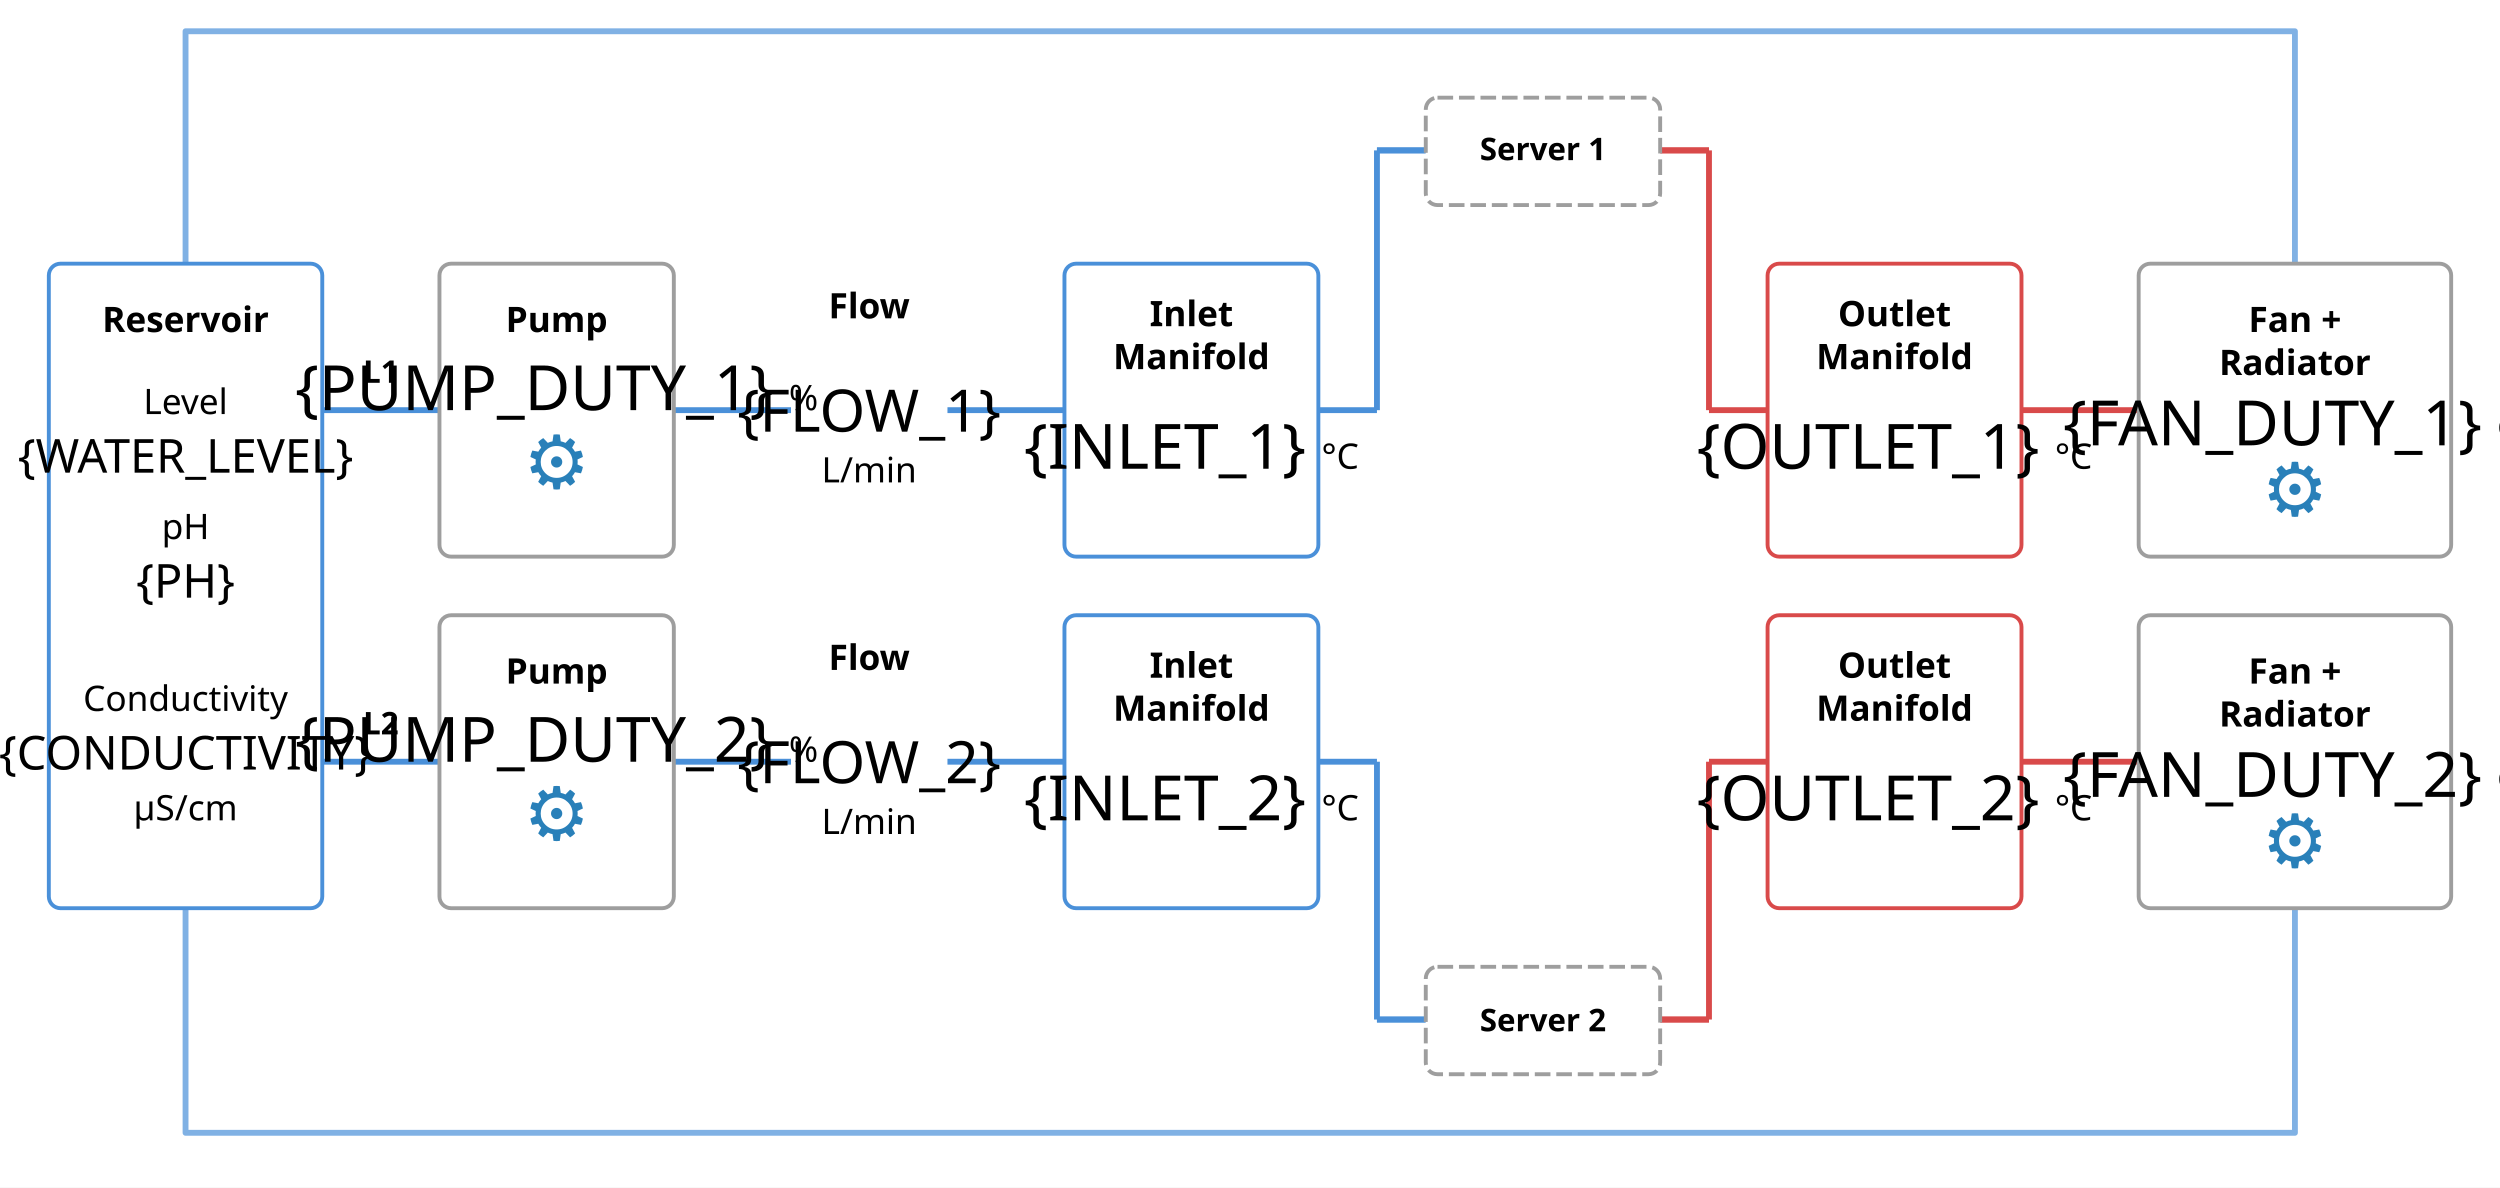
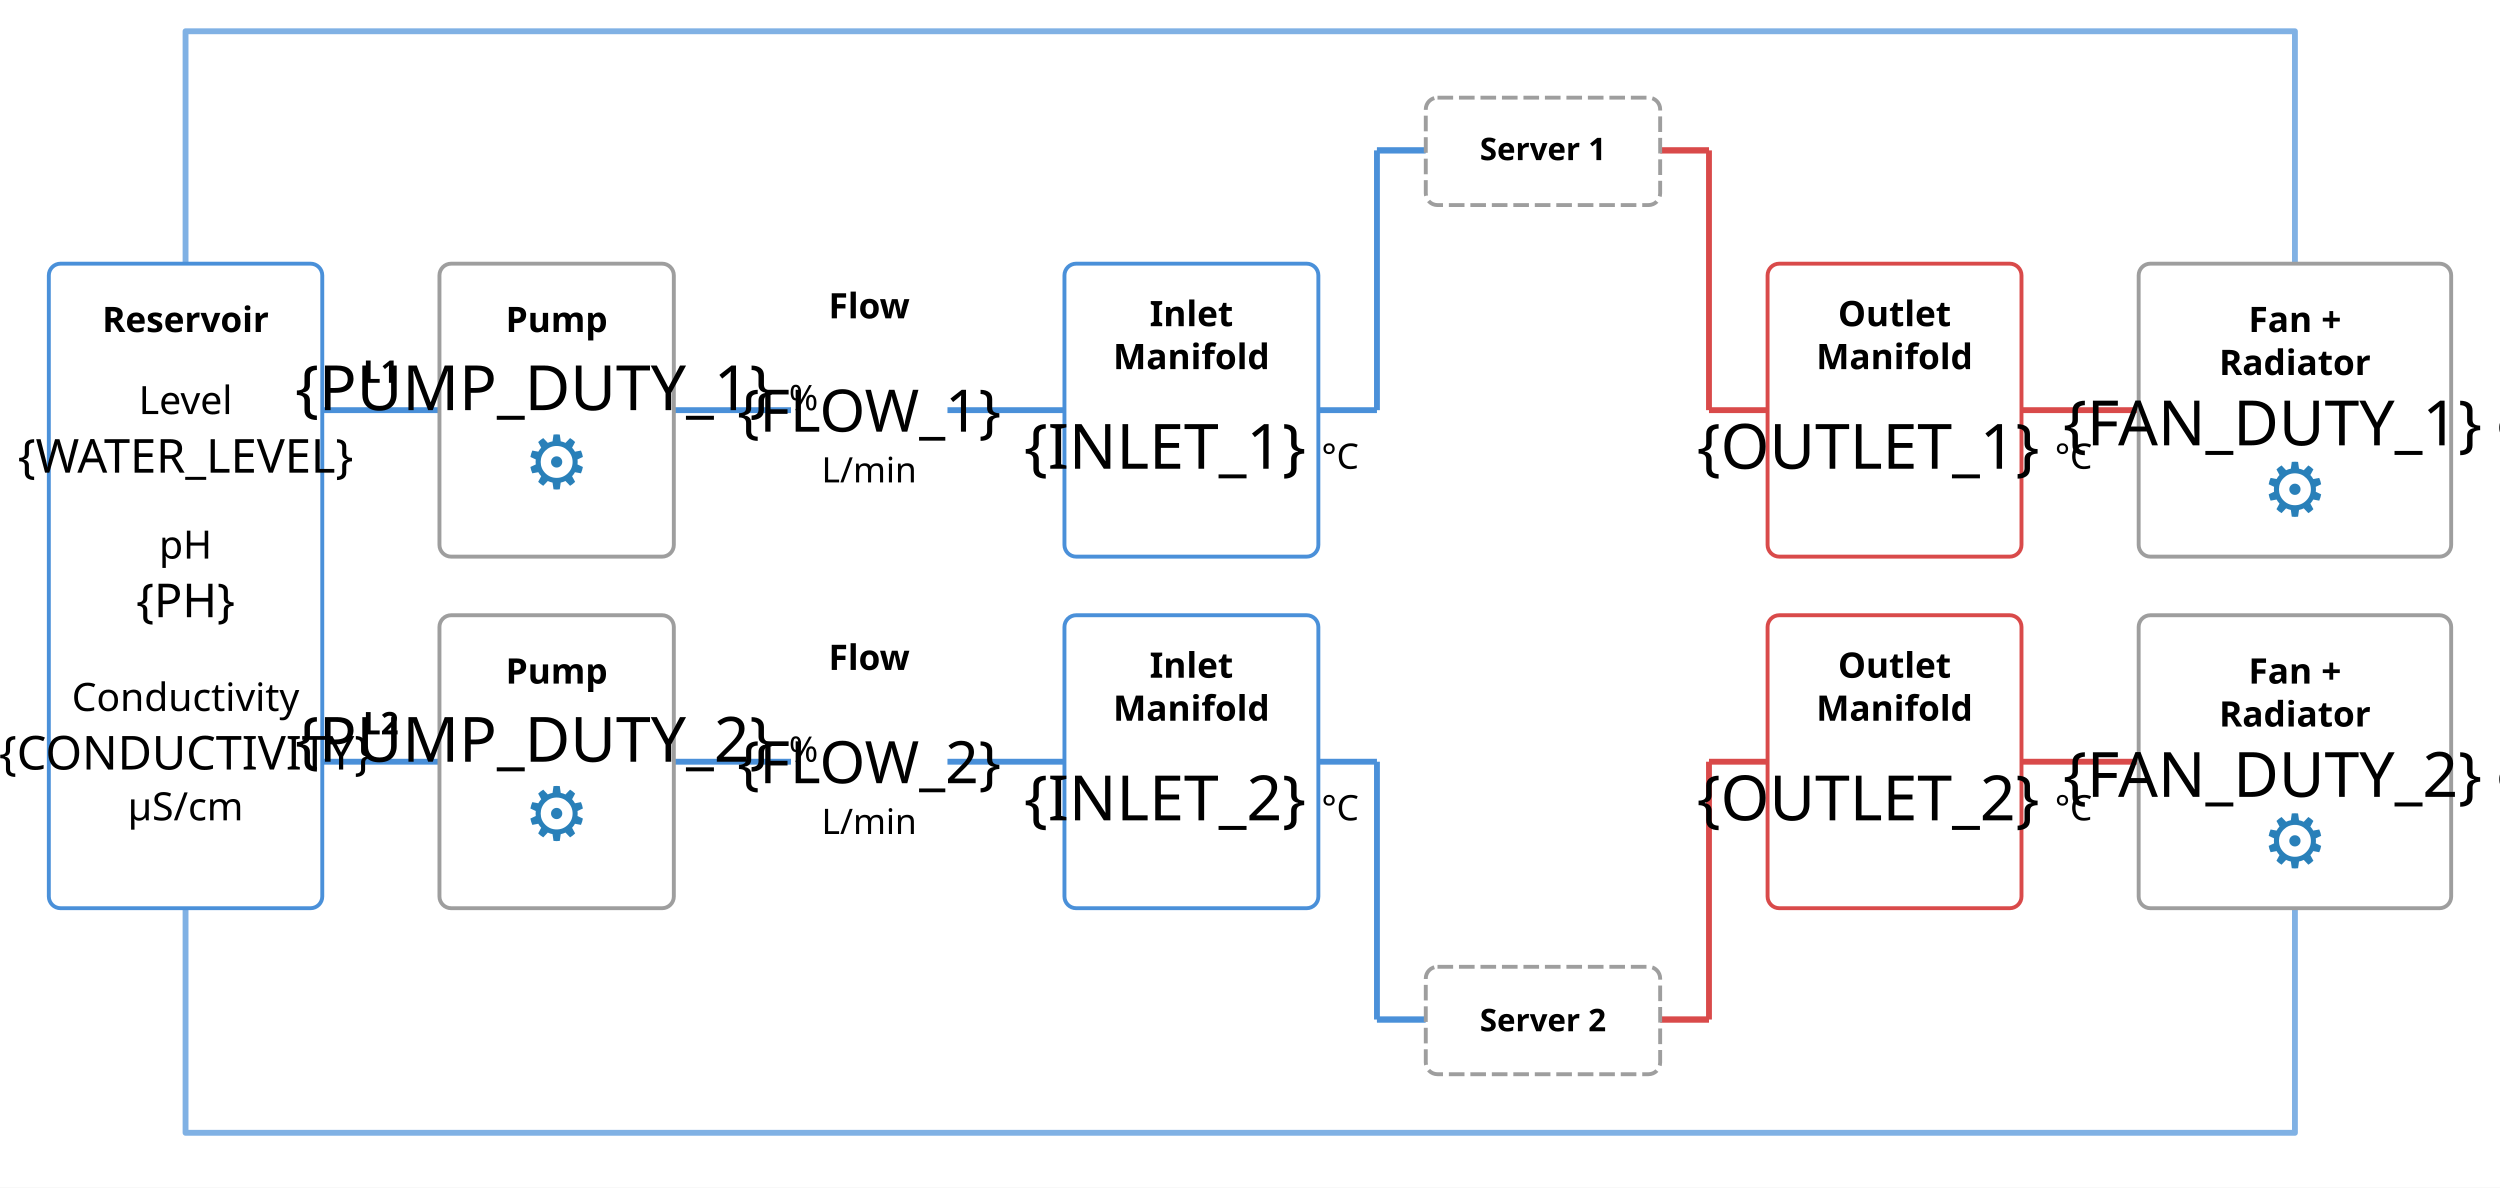
<svg xmlns="http://www.w3.org/2000/svg" viewBox="0 0 1280 608" width="1280" height="608">
  <rect width="1280" height="608" fill="#ffffff" />
  <polyline points="1175,135 1175,16 95,16 95,135" fill="none" stroke="#4a90d9" stroke-width="3" stroke-linejoin="round" opacity="0.7" />
  <polyline points="1175,445 1175,580 95,580 95,445" fill="none" stroke="#4a90d9" stroke-width="3" stroke-linejoin="round" opacity="0.7" />
  <line x1="165" y1="210" x2="225" y2="210" stroke="#4a90d9" stroke-width="3" />
  <line x1="345" y1="210" x2="405" y2="210" stroke="#4a90d9" stroke-width="3" />
  <line x1="485" y1="210" x2="545" y2="210" stroke="#4a90d9" stroke-width="3" />
  <line x1="675" y1="210" x2="705" y2="210" stroke="#4a90d9" stroke-width="3" />
  <line x1="705" y1="210" x2="705" y2="77" stroke="#4a90d9" stroke-width="3" />
  <line x1="705" y1="77" x2="730" y2="77" stroke="#4a90d9" stroke-width="3" />
  <line x1="165" y1="390" x2="225" y2="390" stroke="#4a90d9" stroke-width="3" />
  <line x1="345" y1="390" x2="405" y2="390" stroke="#4a90d9" stroke-width="3" />
  <line x1="485" y1="390" x2="545" y2="390" stroke="#4a90d9" stroke-width="3" />
  <line x1="675" y1="390" x2="705" y2="390" stroke="#4a90d9" stroke-width="3" />
  <line x1="705" y1="390" x2="705" y2="522" stroke="#4a90d9" stroke-width="3" />
  <line x1="705" y1="522" x2="730" y2="522" stroke="#4a90d9" stroke-width="3" />
  <line x1="850" y1="77" x2="875" y2="77" stroke="#d94a4a" stroke-width="3" />
  <line x1="875" y1="77" x2="875" y2="210" stroke="#d94a4a" stroke-width="3" />
  <line x1="875" y1="210" x2="905" y2="210" stroke="#d94a4a" stroke-width="3" />
  <line x1="850" y1="522" x2="875" y2="522" stroke="#d94a4a" stroke-width="3" />
  <line x1="875" y1="522" x2="875" y2="390" stroke="#d94a4a" stroke-width="3" />
  <line x1="875" y1="390" x2="905" y2="390" stroke="#d94a4a" stroke-width="3" />
  <line x1="1035" y1="210" x2="1095" y2="210" stroke="#d94a4a" stroke-width="3" />
  <line x1="1035" y1="390" x2="1095" y2="390" stroke="#d94a4a" stroke-width="3" />
  <rect x="25" y="135" width="140" height="330" rx="6" fill="#ffffff" stroke="#4a90d9" stroke-width="2" />
  <rect x="225" y="135" width="120" height="150" rx="6" fill="#ffffff" stroke="#9e9e9e" stroke-width="2" />
  <rect x="225" y="315" width="120" height="150" rx="6" fill="#ffffff" stroke="#9e9e9e" stroke-width="2" />
  <rect x="405" y="135" width="80" height="150" rx="6" fill="#ffffff" stroke="none" />
  <rect x="405" y="315" width="80" height="150" rx="6" fill="#ffffff" stroke="none" />
  <rect x="545" y="135" width="130" height="150" rx="6" fill="#ffffff" stroke="#4a90d9" stroke-width="2" />
  <rect x="545" y="315" width="130" height="150" rx="6" fill="#ffffff" stroke="#4a90d9" stroke-width="2" />
  <rect x="905" y="135" width="130" height="150" rx="6" fill="#ffffff" stroke="#d94a4a" stroke-width="2" />
  <rect x="905" y="315" width="130" height="150" rx="6" fill="#ffffff" stroke="#d94a4a" stroke-width="2" />
  <rect x="1095" y="135" width="160" height="150" rx="6" fill="#ffffff" stroke="#9e9e9e" stroke-width="2" />
  <rect x="1095" y="315" width="160" height="150" rx="6" fill="#ffffff" stroke="#9e9e9e" stroke-width="2" />
  <line x1="705" y1="77" x2="730" y2="77" stroke="#4a90d9" stroke-width="3" />
  <line x1="850" y1="77" x2="875" y2="77" stroke="#d94a4a" stroke-width="3" />
  <line x1="705" y1="522" x2="730" y2="522" stroke="#4a90d9" stroke-width="3" />
  <line x1="850" y1="522" x2="875" y2="522" stroke="#d94a4a" stroke-width="3" />
  <rect x="730" y="50" width="120" height="55" rx="6" fill="#ffffff" stroke="#9e9e9e" stroke-width="2" stroke-dasharray="8,3" />
  <rect x="730" y="495" width="120" height="55" rx="6" fill="#ffffff" stroke="#9e9e9e" stroke-width="2" stroke-dasharray="8,3" />
  <text x="95" y="170" text-anchor="middle" font-family="sans-serif" font-size="18" font-weight="bold" fill="#000000">Reservoir</text>
-   <text x="95" y="212" text-anchor="middle" font-family="sans-serif" font-size="18" fill="#000000">Level</text>
+   <text x="95" y="212" text-anchor="middle" font-family="sans-serif" font-size="20" fill="#000000">Level</text>
  <text x="95" y="242" text-anchor="middle" font-family="sans-serif" font-size="24" fill="{WATER_LEVEL_C}">{WATER_LEVEL}</text>
-   <text x="95" y="276" text-anchor="middle" font-family="sans-serif" font-size="18" fill="#000000">pH</text>
-   <text x="95" y="306" text-anchor="middle" font-family="sans-serif" font-size="24" fill="#000000">{PH}</text>
-   <text x="95" y="364" text-anchor="middle" font-family="sans-serif" font-size="18" fill="#000000">Conductivity</text>
+   <text x="95" y="286" text-anchor="middle" font-family="sans-serif" font-size="20" fill="#000000">pH</text>
+   <text x="95" y="316" text-anchor="middle" font-family="sans-serif" font-size="24" fill="#000000">{PH}</text>
+   <text x="95" y="364" text-anchor="middle" font-family="sans-serif" font-size="20" fill="#000000">Conductivity</text>
  <text x="95" y="394" text-anchor="middle" font-family="sans-serif" font-size="24" fill="#000000">{CONDUCTIVITY}</text>
-   <text x="95" y="420" text-anchor="middle" font-family="sans-serif" font-size="18" fill="#000000">µS/cm</text>
+   <text x="95" y="420" text-anchor="middle" font-family="sans-serif" font-size="20" fill="#000000">µS/cm</text>
  <text x="195" y="196" text-anchor="middle" font-family="sans-serif" font-size="16" font-weight="bold" fill="#000000">L1</text>
  <text x="195" y="376" text-anchor="middle" font-family="sans-serif" font-size="16" font-weight="bold" fill="#000000">L2</text>
  <text x="285" y="170" text-anchor="middle" font-family="sans-serif" font-size="18" font-weight="bold" fill="#000000">Pump</text>
  <text x="285" y="210" text-anchor="middle" font-family="sans-serif" font-size="32" fill="#000000">{PUMP_DUTY_1}<tspan dx="8" font-size="18">%</tspan>
  </text>
  <text x="285" y="250" text-anchor="middle" font-family="sans-serif" font-size="38" fill="#2980b9">⚙</text>
  <text x="285" y="350" text-anchor="middle" font-family="sans-serif" font-size="18" font-weight="bold" fill="#000000">Pump</text>
  <text x="285" y="390" text-anchor="middle" font-family="sans-serif" font-size="32" fill="#000000">{PUMP_DUTY_2}<tspan dx="8" font-size="18">%</tspan>
  </text>
  <text x="285" y="430" text-anchor="middle" font-family="sans-serif" font-size="38" fill="#2980b9">⚙</text>
  <text x="445" y="163" text-anchor="middle" font-family="sans-serif" font-size="18" font-weight="bold" fill="#000000">Flow</text>
  <text x="445" y="221" text-anchor="middle" font-family="sans-serif" font-size="30" fill="#000000">{FLOW_1}</text>
  <text x="445" y="247" text-anchor="middle" font-family="sans-serif" font-size="18" fill="#000000">L/min</text>
  <text x="445" y="343" text-anchor="middle" font-family="sans-serif" font-size="18" font-weight="bold" fill="#000000">Flow</text>
  <text x="445" y="401" text-anchor="middle" font-family="sans-serif" font-size="30" fill="#000000">{FLOW_2}</text>
  <text x="445" y="427" text-anchor="middle" font-family="sans-serif" font-size="18" fill="#000000">L/min</text>
  <text x="610" y="167" text-anchor="middle" font-family="sans-serif" font-size="18" font-weight="bold" fill="#000000">Inlet</text>
  <text x="610" y="189" text-anchor="middle" font-family="sans-serif" font-size="18" font-weight="bold" fill="#000000">Manifold</text>
  <text x="610" y="240" text-anchor="middle" font-family="sans-serif" font-size="32" fill="{INLET_1_C}">{INLET_1}<tspan dx="8" font-size="18">°C</tspan>
  </text>
  <text x="610" y="347" text-anchor="middle" font-family="sans-serif" font-size="18" font-weight="bold" fill="#000000">Inlet</text>
  <text x="610" y="369" text-anchor="middle" font-family="sans-serif" font-size="18" font-weight="bold" fill="#000000">Manifold</text>
  <text x="610" y="420" text-anchor="middle" font-family="sans-serif" font-size="32" fill="{INLET_2_C}">{INLET_2}<tspan dx="8" font-size="18">°C</tspan>
  </text>
  <text x="790" y="82" text-anchor="middle" font-family="sans-serif" font-size="16" font-weight="bold" fill="#000000">Server 1</text>
  <text x="790" y="528" text-anchor="middle" font-family="sans-serif" font-size="16" font-weight="bold" fill="#000000">Server 2</text>
  <text x="970" y="167" text-anchor="middle" font-family="sans-serif" font-size="18" font-weight="bold" fill="#000000">Outlet</text>
  <text x="970" y="189" text-anchor="middle" font-family="sans-serif" font-size="18" font-weight="bold" fill="#000000">Manifold</text>
  <text x="970" y="240" text-anchor="middle" font-family="sans-serif" font-size="32" fill="{OUTLET_1_C}">{OUTLET_1}<tspan dx="8" font-size="18">°C</tspan>
  </text>
  <text x="970" y="347" text-anchor="middle" font-family="sans-serif" font-size="18" font-weight="bold" fill="#000000">Outlet</text>
  <text x="970" y="369" text-anchor="middle" font-family="sans-serif" font-size="18" font-weight="bold" fill="#000000">Manifold</text>
  <text x="970" y="420" text-anchor="middle" font-family="sans-serif" font-size="32" fill="{OUTLET_2_C}">{OUTLET_2}<tspan dx="8" font-size="18">°C</tspan>
  </text>
  <text x="1175" y="170" text-anchor="middle" font-family="sans-serif" font-size="18" font-weight="bold" fill="#000000">Fan +</text>
  <text x="1175" y="192" text-anchor="middle" font-family="sans-serif" font-size="18" font-weight="bold" fill="#000000">Radiator</text>
  <text x="1175" y="228" text-anchor="middle" font-family="sans-serif" font-size="32" fill="#000000">{FAN_DUTY_1}<tspan dx="8" font-size="18"> %</tspan>
  </text>
  <text x="1175" y="264" text-anchor="middle" font-family="sans-serif" font-size="38" fill="#2980b9">⚙</text>
  <text x="1175" y="350" text-anchor="middle" font-family="sans-serif" font-size="18" font-weight="bold" fill="#000000">Fan +</text>
  <text x="1175" y="372" text-anchor="middle" font-family="sans-serif" font-size="18" font-weight="bold" fill="#000000">Radiator</text>
  <text x="1175" y="408" text-anchor="middle" font-family="sans-serif" font-size="32" fill="#000000">{FAN_DUTY_2}<tspan dx="8" font-size="18"> %</tspan>
  </text>
  <text x="1175" y="444" text-anchor="middle" font-family="sans-serif" font-size="38" fill="#2980b9">⚙</text>
</svg>
